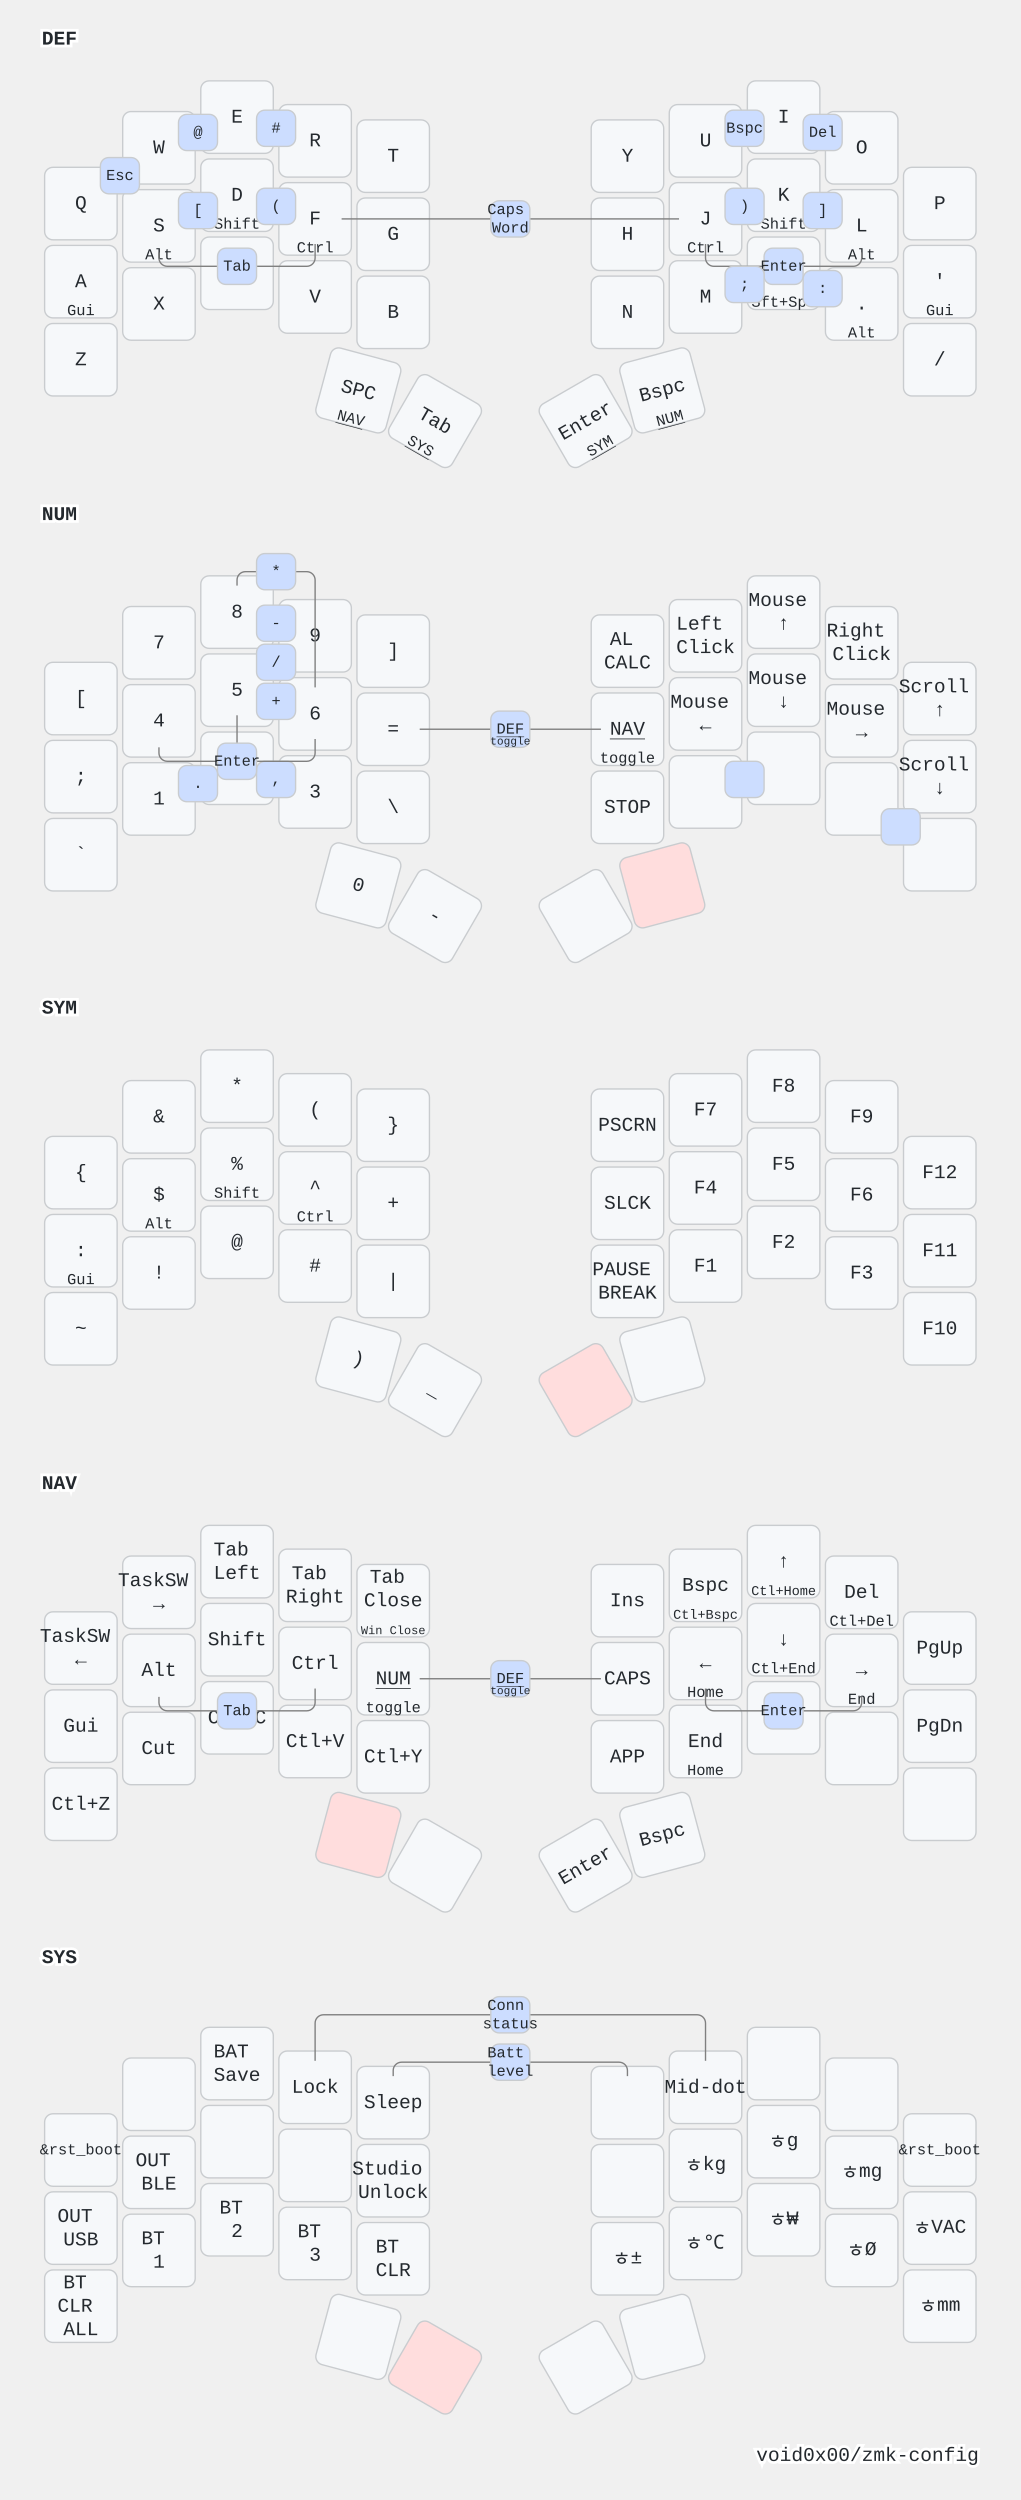
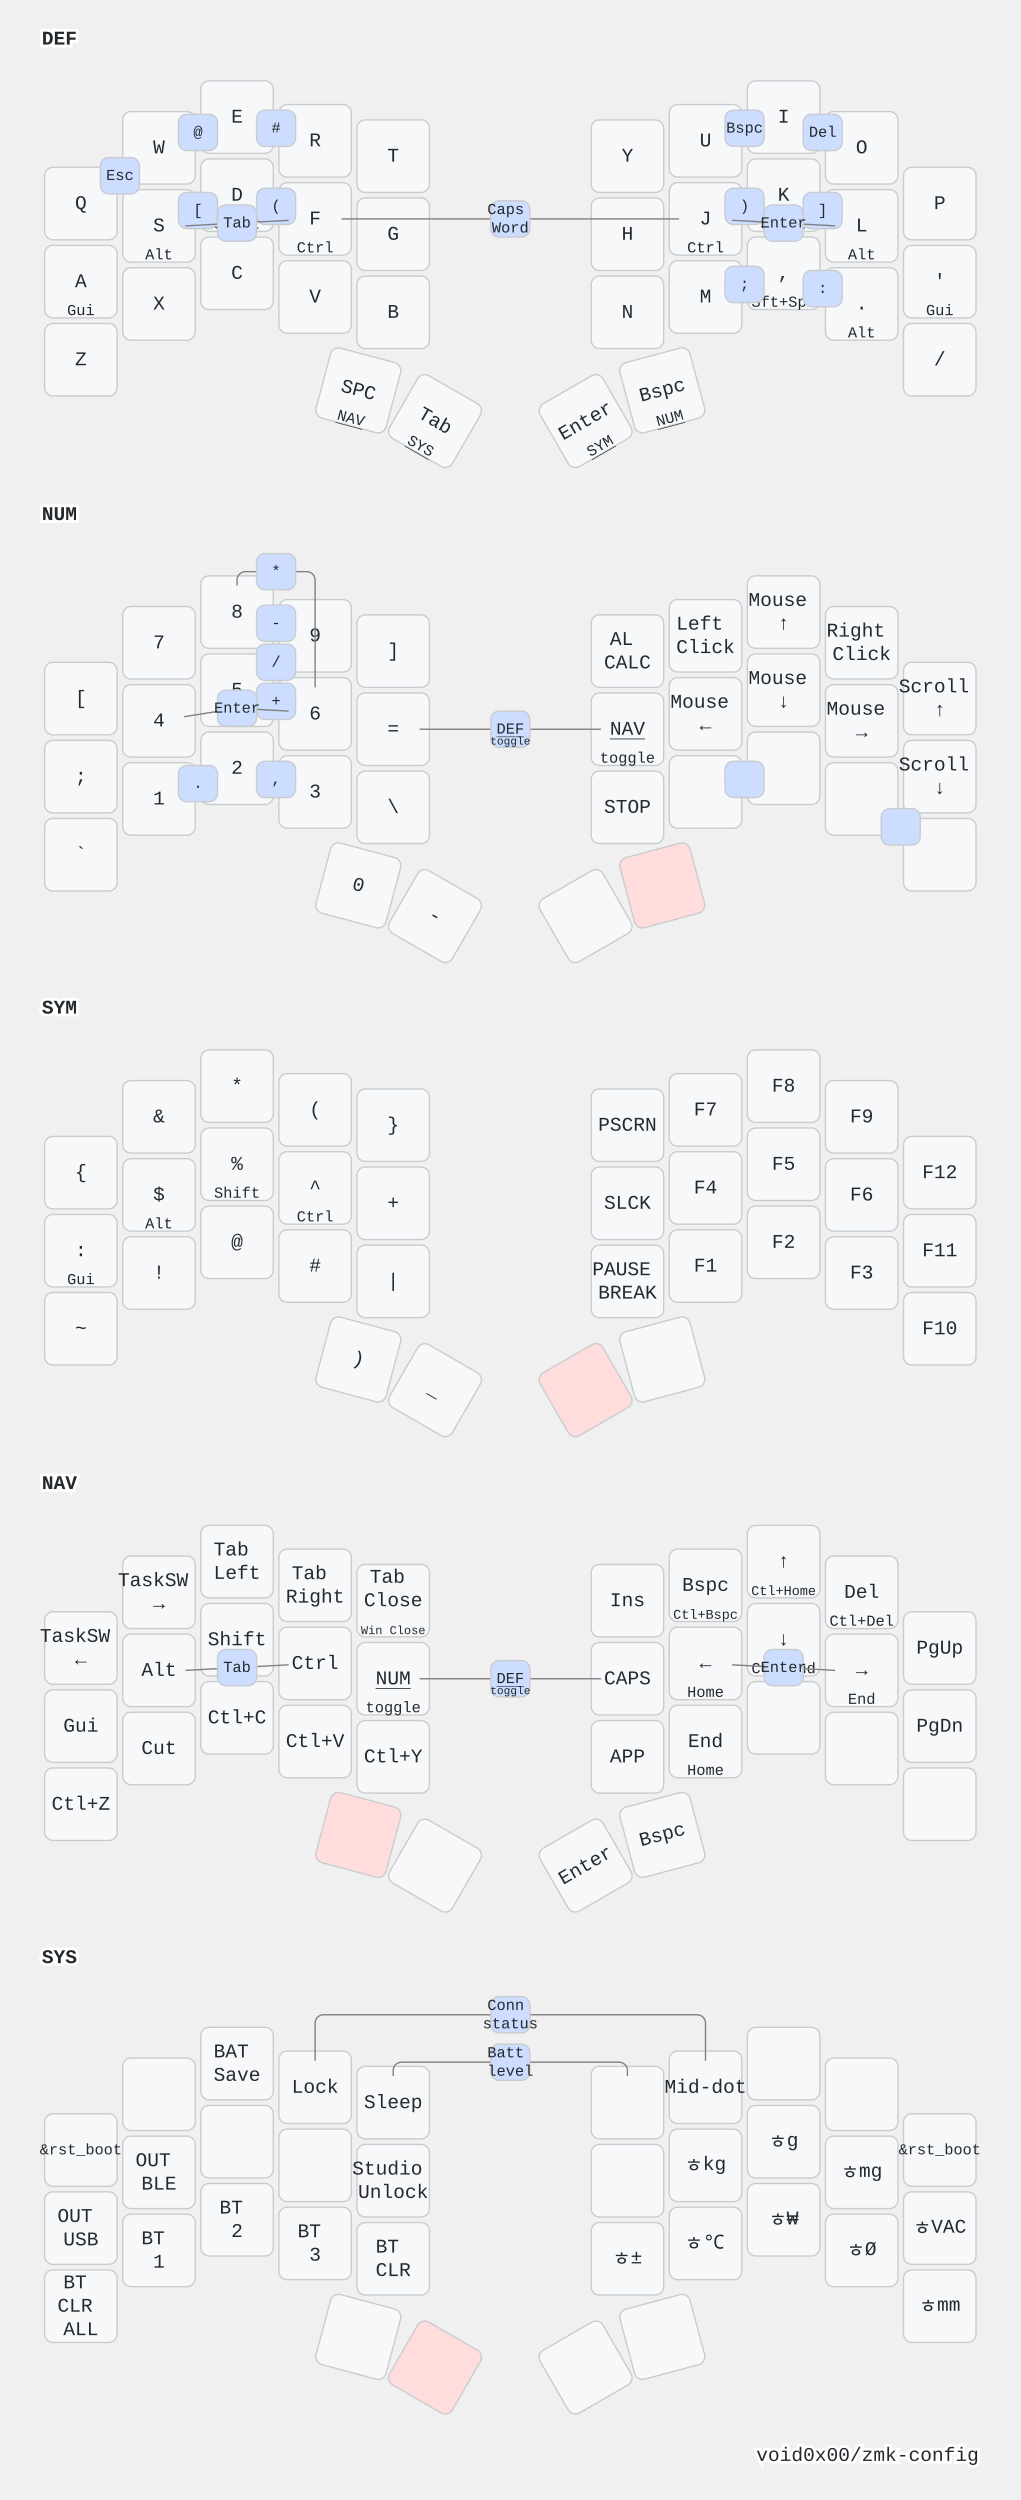
<svg xmlns="http://www.w3.org/2000/svg" xmlns:xlink="http://www.w3.org/1999/xlink" width="732" height="1793" viewBox="0 0 732 1793" class="keymap">
  <defs>/* start glyphs */
<svg id="mdi:play-pause">
      <svg id="mdi-play-pause" viewBox="0 0 24 24">
        <path d="M3,5V19L11,12M13,19H16V5H13M18,5V19H21V5" />
      </svg>
    </svg>
    <svg id="mdi:skip-backward">
      <svg id="mdi-skip-backward" viewBox="0 0 24 24">
        <path d="M20,5V19L13,12M6,5V19H4V5M13,5V19L6,12" />
      </svg>
    </svg>
    <svg id="mdi:skip-forward">
      <svg id="mdi-skip-forward" viewBox="0 0 24 24">
        <path d="M4,5V19L11,12M18,5V19H20V5M11,5V19L18,12" />
      </svg>
    </svg>
    <svg id="mdi:volume-high">
      <svg id="mdi-volume-high" viewBox="0 0 24 24">
        <path d="M14,3.23V5.29C16.89,6.15 19,8.83 19,12C19,15.17 16.89,17.84 14,18.7V20.77C18,19.86 21,16.28 21,12C21,7.72 18,4.14 14,3.23M16.5,12C16.5,10.23 15.5,8.71 14,7.97V16C15.5,15.29 16.5,13.76 16.5,12M3,9V15H7L12,20V4L7,9H3Z" />
      </svg>
    </svg>
    <svg id="mdi:volume-medium">
      <svg id="mdi-volume-medium" viewBox="0 0 24 24">
        <path d="M5,9V15H9L14,20V4L9,9M18.5,12C18.5,10.23 17.5,8.71 16,7.97V16C17.5,15.29 18.5,13.76 18.5,12Z" />
      </svg>
    </svg>
    <svg id="mdi:volume-off">
      <svg id="mdi-volume-off" viewBox="0 0 24 24">
        <path d="M12,4L9.91,6.09L12,8.18M4.27,3L3,4.27L7.73,9H3V15H7L12,20V13.27L16.25,17.53C15.58,18.04 14.83,18.46 14,18.7V20.77C15.38,20.45 16.63,19.82 17.68,18.96L19.73,21L21,19.73L12,10.73M19,12C19,12.94 18.8,13.82 18.46,14.64L19.97,16.15C20.62,14.91 21,13.5 21,12C21,7.72 18,4.14 14,3.23V5.29C16.89,6.15 19,8.83 19,12M16.5,12C16.5,10.23 15.5,8.71 14,7.97V10.18L16.45,12.63C16.5,12.43 16.5,12.21 16.5,12Z" />
      </svg>
    </svg>
  </defs>/* end glyphs */
<style>/* inherit to force styles through use tags */
svg path {
    fill: inherit;
}

/* font and background color specifications */
svg.keymap {
    font-family: SFMono-Regular,Consolas,Liberation Mono,Menlo,monospace;
    font-size: 14px;
    font-kerning: normal;
    text-rendering: optimizeLegibility;
    fill: #24292e;
}

/* default key styling */
rect.key {
    fill: #f6f8fa;
}

rect.key, rect.combo {
    stroke: #c9cccf;
    stroke-width: 1;
}

/* default key side styling, only used is draw_key_sides is set */
rect.side {
    filter: brightness(90%);
}

/* color accent for combo boxes */
rect.combo, rect.combo-separate {
    fill: #cdf;
}

/* color accent for held keys */
rect.held, rect.combo.held {
    fill: #fdd;
}

/* color accent for ghost (optional) keys */
rect.ghost, rect.combo.ghost {
    stroke-dasharray: 4, 4;
    stroke-width: 2;
}

text {
    text-anchor: middle;
    dominant-baseline: middle;
}

/* styling for layer labels */
text.label {
    font-weight: bold;
    text-anchor: start;
    stroke: white;
    stroke-width: 4;
    paint-order: stroke;
}

/* styling for optional footer */
text.footer {
    text-anchor: end;
    dominant-baseline: auto;
    stroke: white;
    stroke-width: 4;
    paint-order: stroke;
}

/* styling for combo tap, and key non-tap label text */
text.combo, text.hold, text.shifted, text.left, text.right {
    font-size: 11px;
}

text.hold {
    text-anchor: middle;
    dominant-baseline: auto;
}

text.shifted {
    text-anchor: middle;
    dominant-baseline: hanging;
}

text.left {
    text-anchor: start;
}

text.right {
    text-anchor: end;
}

text.layer-activator {
    text-decoration: underline;
}

/* styling for hold/shifted label text in combo box */
text.combo.hold, text.combo.shifted, text.combo.left, text.combo.right {
    font-size: 8px;
}

/* lighter symbol for transparent keys */
text.trans {
    fill: #7b7e81;
}

/* styling for combo dendrons */
path.combo {
    stroke-width: 1;
    stroke: gray;
    fill: none;
}

/* Start Tabler Icons Cleanup */
/* cannot use height/width with glyphs */
.icon-tabler &gt; path {
    fill: inherit;
    stroke: inherit;
    stroke-width: 2;
}
/* hide tabler's default box */
.icon-tabler &gt; path[stroke="none"][fill="none"] {
    visibility: hidden;
}
/* End Tabler Icons Cleanup */

@media (prefers-color-scheme: dark) {
svg.keymap { fill: #d1d6db; }
rect.key { fill: #3f4750; }
rect.key, rect.combo { stroke: #60666c; }
rect.combo, rect.combo-separate { fill: #1f3d7a; }
rect.held, rect.combo.held { fill: #854747; }
text.label, text.footer { stroke: black; }
text.trans { fill: #7e8184; }
path.combo { stroke: #7f7f7f; }

}</style>
  <g transform="translate(30, 0)" class="layer-DEF">
    <text x="0" y="28" class="label" id="DEF">DEF</text>
    <g transform="translate(0, 56)">
      <g transform="translate(28, 90)" class="key keypos-0">
        <rect rx="6" ry="6" x="-26" y="-26" width="52" height="52" class="key" />
        <text x="0" y="0" class="key tap">Q</text>
      </g>
      <g transform="translate(84, 50)" class="key keypos-1">
        <rect rx="6" ry="6" x="-26" y="-26" width="52" height="52" class="key" />
        <text x="0" y="0" class="key tap">W</text>
      </g>
      <g transform="translate(140, 28)" class="key keypos-2">
        <rect rx="6" ry="6" x="-26" y="-26" width="52" height="52" class="key" />
        <text x="0" y="0" class="key tap">E</text>
      </g>
      <g transform="translate(196, 45)" class="key keypos-3">
        <rect rx="6" ry="6" x="-26" y="-26" width="52" height="52" class="key" />
        <text x="0" y="0" class="key tap">R</text>
      </g>
      <g transform="translate(252, 56)" class="key keypos-4">
        <rect rx="6" ry="6" x="-26" y="-26" width="52" height="52" class="key" />
        <text x="0" y="0" class="key tap">T</text>
      </g>
      <g transform="translate(420, 56)" class="key keypos-5">
        <rect rx="6" ry="6" x="-26" y="-26" width="52" height="52" class="key" />
        <text x="0" y="0" class="key tap">Y</text>
      </g>
      <g transform="translate(476, 45)" class="key keypos-6">
        <rect rx="6" ry="6" x="-26" y="-26" width="52" height="52" class="key" />
        <text x="0" y="0" class="key tap">U</text>
      </g>
      <g transform="translate(532, 28)" class="key keypos-7">
        <rect rx="6" ry="6" x="-26" y="-26" width="52" height="52" class="key" />
        <text x="0" y="0" class="key tap">I</text>
      </g>
      <g transform="translate(588, 50)" class="key keypos-8">
        <rect rx="6" ry="6" x="-26" y="-26" width="52" height="52" class="key" />
        <text x="0" y="0" class="key tap">O</text>
      </g>
      <g transform="translate(644, 90)" class="key keypos-9">
        <rect rx="6" ry="6" x="-26" y="-26" width="52" height="52" class="key" />
        <text x="0" y="0" class="key tap">P</text>
      </g>
      <g transform="translate(28, 146)" class="key keypos-10">
        <rect rx="6" ry="6" x="-26" y="-26" width="52" height="52" class="key" />
        <text x="0" y="0" class="key tap">A</text>
        <text x="0" y="24" class="key hold">Gui</text>
      </g>
      <g transform="translate(84, 106)" class="key keypos-11">
        <rect rx="6" ry="6" x="-26" y="-26" width="52" height="52" class="key" />
        <text x="0" y="0" class="key tap">S</text>
        <text x="0" y="24" class="key hold">Alt</text>
      </g>
      <g transform="translate(140, 84)" class="key keypos-12">
        <rect rx="6" ry="6" x="-26" y="-26" width="52" height="52" class="key" />
        <text x="0" y="0" class="key tap">D</text>
        <text x="0" y="24" class="key hold">Shift</text>
      </g>
      <g transform="translate(196, 101)" class="key keypos-13">
        <rect rx="6" ry="6" x="-26" y="-26" width="52" height="52" class="key" />
        <text x="0" y="0" class="key tap">F</text>
        <text x="0" y="24" class="key hold">Ctrl</text>
      </g>
      <g transform="translate(252, 112)" class="key keypos-14">
        <rect rx="6" ry="6" x="-26" y="-26" width="52" height="52" class="key" />
        <text x="0" y="0" class="key tap">G</text>
      </g>
      <g transform="translate(420, 112)" class="key keypos-15">
        <rect rx="6" ry="6" x="-26" y="-26" width="52" height="52" class="key" />
        <text x="0" y="0" class="key tap">H</text>
      </g>
      <g transform="translate(476, 101)" class="key keypos-16">
        <rect rx="6" ry="6" x="-26" y="-26" width="52" height="52" class="key" />
        <text x="0" y="0" class="key tap">J</text>
        <text x="0" y="24" class="key hold">Ctrl</text>
      </g>
      <g transform="translate(532, 84)" class="key keypos-17">
        <rect rx="6" ry="6" x="-26" y="-26" width="52" height="52" class="key" />
        <text x="0" y="0" class="key tap">K</text>
        <text x="0" y="24" class="key hold">Shift</text>
      </g>
      <g transform="translate(588, 106)" class="key keypos-18">
        <rect rx="6" ry="6" x="-26" y="-26" width="52" height="52" class="key" />
        <text x="0" y="0" class="key tap">L</text>
        <text x="0" y="24" class="key hold">Alt</text>
      </g>
      <g transform="translate(644, 146)" class="key keypos-19">
        <rect rx="6" ry="6" x="-26" y="-26" width="52" height="52" class="key" />
        <text x="0" y="0" class="key tap">'</text>
        <text x="0" y="24" class="key hold">Gui</text>
      </g>
      <g transform="translate(28, 202)" class="key keypos-20">
        <rect rx="6" ry="6" x="-26" y="-26" width="52" height="52" class="key" />
        <text x="0" y="0" class="key tap">Z</text>
      </g>
      <g transform="translate(84, 162)" class="key keypos-21">
        <rect rx="6" ry="6" x="-26" y="-26" width="52" height="52" class="key" />
        <text x="0" y="0" class="key tap">X</text>
      </g>
      <g transform="translate(140, 140)" class="key keypos-22">
        <rect rx="6" ry="6" x="-26" y="-26" width="52" height="52" class="key" />
        <text x="0" y="0" class="key tap">C</text>
      </g>
      <g transform="translate(196, 157)" class="key keypos-23">
        <rect rx="6" ry="6" x="-26" y="-26" width="52" height="52" class="key" />
        <text x="0" y="0" class="key tap">V</text>
      </g>
      <g transform="translate(252, 168)" class="key keypos-24">
        <rect rx="6" ry="6" x="-26" y="-26" width="52" height="52" class="key" />
        <text x="0" y="0" class="key tap">B</text>
      </g>
      <g transform="translate(420, 168)" class="key keypos-25">
        <rect rx="6" ry="6" x="-26" y="-26" width="52" height="52" class="key" />
        <text x="0" y="0" class="key tap">N</text>
      </g>
      <g transform="translate(476, 157)" class="key keypos-26">
        <rect rx="6" ry="6" x="-26" y="-26" width="52" height="52" class="key" />
        <text x="0" y="0" class="key tap">M</text>
      </g>
      <g transform="translate(532, 140)" class="key keypos-27">
        <rect rx="6" ry="6" x="-26" y="-26" width="52" height="52" class="key" />
        <text x="0" y="0" class="key tap">,</text>
        <text x="0" y="24" class="key hold">Sft+Spc</text>
      </g>
      <g transform="translate(588, 162)" class="key keypos-28">
        <rect rx="6" ry="6" x="-26" y="-26" width="52" height="52" class="key" />
        <text x="0" y="0" class="key tap">.</text>
        <text x="0" y="24" class="key hold">Alt</text>
      </g>
      <g transform="translate(644, 202)" class="key keypos-29">
        <rect rx="6" ry="6" x="-26" y="-26" width="52" height="52" class="key" />
        <text x="0" y="0" class="key tap">/</text>
      </g>
      <g transform="translate(227, 224) rotate(15.0)" class="key keypos-30">
        <rect rx="6" ry="6" x="-26" y="-26" width="52" height="52" class="key" />
        <text x="0" y="0" class="key tap">SPC</text>
        <a href="#NAV">
          <text x="0" y="24" class="key hold layer-activator">NAV</text>
        </a>
      </g>
      <g transform="translate(282, 246) rotate(30.0)" class="key keypos-31">
        <rect rx="6" ry="6" x="-26" y="-26" width="52" height="52" class="key" />
        <text x="0" y="0" class="key tap">Tab</text>
        <a href="#SYS">
          <text x="0" y="24" class="key hold layer-activator">SYS</text>
        </a>
      </g>
      <g transform="translate(390, 246) rotate(-30.0)" class="key keypos-32">
        <rect rx="6" ry="6" x="-26" y="-26" width="52" height="52" class="key" />
        <text x="0" y="0" class="key tap">Enter</text>
        <a href="#SYM">
          <text x="0" y="24" class="key hold layer-activator">SYM</text>
        </a>
      </g>
      <g transform="translate(445, 224) rotate(-15.0)" class="key keypos-33">
        <rect rx="6" ry="6" x="-26" y="-26" width="52" height="52" class="key" />
        <text x="0" y="0" class="key tap">Bspc</text>
        <a href="#NUM">
          <text x="0" y="24" class="key hold layer-activator">NUM</text>
        </a>
      </g>
      <g class="combo combopos-0">
        <rect rx="6" ry="6" x="98" y="26" width="28" height="26" class="combo" />
        <text x="112" y="39" class="combo tap">@</text>
      </g>
      <g class="combo combopos-1">
        <rect rx="6" ry="6" x="154" y="23" width="28" height="26" class="combo" />
        <text x="168" y="36" class="combo tap">#</text>
      </g>
      <g class="combo combopos-2">
        <rect rx="6" ry="6" x="42" y="57" width="28" height="26" class="combo" />
        <text x="56" y="70" class="combo tap">Esc</text>
      </g>
      <g class="combo combopos-3">
        <rect rx="6" ry="6" x="546" y="26" width="28" height="26" class="combo" />
        <text x="560" y="39" class="combo tap">Del</text>
      </g>
      <g class="combo combopos-4">
        <rect rx="6" ry="6" x="490" y="23" width="28" height="26" class="combo" />
        <text x="504" y="36" class="combo tap">Bspc</text>
      </g>
      <g class="combo combopos-5">
        <rect rx="6" ry="6" x="154" y="79" width="28" height="26" class="combo" />
        <text x="168" y="92" class="combo tap">(</text>
      </g>
      <g class="combo combopos-6">
        <rect rx="6" ry="6" x="490" y="79" width="28" height="26" class="combo" />
        <text x="504" y="92" class="combo tap">)</text>
      </g>
      <g class="combo combopos-7">
        <rect rx="6" ry="6" x="98" y="82" width="28" height="26" class="combo" />
        <text x="112" y="95" class="combo tap">[</text>
      </g>
      <g class="combo combopos-8">
        <rect rx="6" ry="6" x="546" y="82" width="28" height="26" class="combo" />
        <text x="560" y="95" class="combo tap">]</text>
      </g>
      <g class="combo combopos-9">
-         <path d="M140,135 h-50 a6.0,6.0 0 0 1 -6.0,-6.0 v-4" class="combo" />
-         <path d="M140,135 h50 a6.0,6.0 0 0 0 6.0,-6.0 v-10" class="combo" />
-         <rect rx="6" ry="6" x="126" y="122" width="28" height="26" class="combo" />
-         <text x="140" y="135" class="combo tap">Tab</text>
+         <path d="M140,104 l-37,2" class="combo" />
+         <path d="M140,104 l37,-2" class="combo" />
+         <rect rx="6" ry="6" x="126" y="91" width="28" height="26" class="combo" />
+         <text x="140" y="104" class="combo tap">Tab</text>
      </g>
      <g class="combo combopos-10">
-         <path d="M532,135 h50 a6.0,6.0 0 0 0 6.0,-6.0 v-4" class="combo" />
-         <path d="M532,135 h-50 a6.0,6.0 0 0 1 -6.0,-6.0 v-10" class="combo" />
-         <rect rx="6" ry="6" x="518" y="122" width="28" height="26" class="combo" />
-         <text x="532" y="135" class="combo tap">Enter</text>
+         <path d="M532,104 l37,2" class="combo" />
+         <path d="M532,104 l-37,-2" class="combo" />
+         <rect rx="6" ry="6" x="518" y="91" width="28" height="26" class="combo" />
+         <text x="532" y="104" class="combo tap">Enter</text>
      </g>
      <g class="combo combopos-11">
        <rect rx="6" ry="6" x="490" y="135" width="28" height="26" class="combo" />
        <text x="504" y="148" class="combo tap">;</text>
      </g>
      <g class="combo combopos-12">
        <rect rx="6" ry="6" x="546" y="138" width="28" height="26" class="combo" />
        <text x="560" y="151" class="combo tap">:</text>
      </g>
      <g class="combo combopos-13">
        <path d="M336,101 l-121,0" class="combo" />
        <path d="M336,101 l121,0" class="combo" />
        <rect rx="6" ry="6" x="322" y="88" width="28" height="26" class="combo" />
        <text x="336" y="101" class="combo tap">
          <tspan x="336" dy="-0.6em">Caps</tspan>
          <tspan x="336" dy="1.2em">Word</tspan>
        </text>
      </g>
    </g>
  </g>
  <g transform="translate(30, 341)" class="layer-NUM">
    <text x="0" y="28" class="label" id="NUM">NUM</text>
    <g transform="translate(0, 70)">
      <g transform="translate(28, 90)" class="key keypos-0">
        <rect rx="6" ry="6" x="-26" y="-26" width="52" height="52" class="key" />
        <text x="0" y="0" class="key tap">[</text>
      </g>
      <g transform="translate(84, 50)" class="key keypos-1">
        <rect rx="6" ry="6" x="-26" y="-26" width="52" height="52" class="key" />
        <text x="0" y="0" class="key tap">7</text>
      </g>
      <g transform="translate(140, 28)" class="key keypos-2">
        <rect rx="6" ry="6" x="-26" y="-26" width="52" height="52" class="key" />
        <text x="0" y="0" class="key tap">8</text>
      </g>
      <g transform="translate(196, 45)" class="key keypos-3">
        <rect rx="6" ry="6" x="-26" y="-26" width="52" height="52" class="key" />
        <text x="0" y="0" class="key tap">9</text>
      </g>
      <g transform="translate(252, 56)" class="key keypos-4">
        <rect rx="6" ry="6" x="-26" y="-26" width="52" height="52" class="key" />
        <text x="0" y="0" class="key tap">]</text>
      </g>
      <g transform="translate(420, 56)" class="key keypos-5">
        <rect rx="6" ry="6" x="-26" y="-26" width="52" height="52" class="key" />
        <text x="0" y="0" class="key tap">
          <tspan x="0" dy="-0.6em">AL</tspan>
          <tspan x="0" dy="1.2em">CALC</tspan>
        </text>
      </g>
      <g transform="translate(476, 45)" class="key keypos-6">
        <rect rx="6" ry="6" x="-26" y="-26" width="52" height="52" class="key" />
        <text x="0" y="0" class="key tap">
          <tspan x="0" dy="-0.6em">Left</tspan>
          <tspan x="0" dy="1.2em">Click</tspan>
        </text>
      </g>
      <g transform="translate(532, 28)" class="key keypos-7">
        <rect rx="6" ry="6" x="-26" y="-26" width="52" height="52" class="key" />
        <text x="0" y="0" class="key tap">
          <tspan x="0" dy="-0.6em">Mouse</tspan>
          <tspan x="0" dy="1.2em">↑</tspan>
        </text>
      </g>
      <g transform="translate(588, 50)" class="key keypos-8">
        <rect rx="6" ry="6" x="-26" y="-26" width="52" height="52" class="key" />
        <text x="0" y="0" class="key tap">
          <tspan x="0" dy="-0.6em">Right</tspan>
          <tspan x="0" dy="1.2em">Click</tspan>
        </text>
      </g>
      <g transform="translate(644, 90)" class="key keypos-9">
        <rect rx="6" ry="6" x="-26" y="-26" width="52" height="52" class="key" />
        <text x="0" y="0" class="key tap">
          <tspan x="0" dy="-0.6em">Scroll</tspan>
          <tspan x="0" dy="1.2em">↑</tspan>
        </text>
      </g>
      <g transform="translate(28, 146)" class="key keypos-10">
        <rect rx="6" ry="6" x="-26" y="-26" width="52" height="52" class="key" />
        <text x="0" y="0" class="key tap">;</text>
      </g>
      <g transform="translate(84, 106)" class="key keypos-11">
        <rect rx="6" ry="6" x="-26" y="-26" width="52" height="52" class="key" />
        <text x="0" y="0" class="key tap">4</text>
      </g>
      <g transform="translate(140, 84)" class="key keypos-12">
        <rect rx="6" ry="6" x="-26" y="-26" width="52" height="52" class="key" />
        <text x="0" y="0" class="key tap">5</text>
      </g>
      <g transform="translate(196, 101)" class="key keypos-13">
        <rect rx="6" ry="6" x="-26" y="-26" width="52" height="52" class="key" />
        <text x="0" y="0" class="key tap">6</text>
      </g>
      <g transform="translate(252, 112)" class="key keypos-14">
        <rect rx="6" ry="6" x="-26" y="-26" width="52" height="52" class="key" />
        <text x="0" y="0" class="key tap">=</text>
      </g>
      <g transform="translate(420, 112)" class="key keypos-15">
        <rect rx="6" ry="6" x="-26" y="-26" width="52" height="52" class="key" />
        <a href="#NAV">
          <text x="0" y="0" class="key tap layer-activator">NAV</text>
        </a>
        <text x="0" y="24" class="key hold">toggle</text>
      </g>
      <g transform="translate(476, 101)" class="key keypos-16">
        <rect rx="6" ry="6" x="-26" y="-26" width="52" height="52" class="key" />
        <text x="0" y="0" class="key tap">
          <tspan x="0" dy="-0.6em">Mouse</tspan>
          <tspan x="0" dy="1.2em">←</tspan>
        </text>
      </g>
      <g transform="translate(532, 84)" class="key keypos-17">
        <rect rx="6" ry="6" x="-26" y="-26" width="52" height="52" class="key" />
        <text x="0" y="0" class="key tap">
          <tspan x="0" dy="-0.6em">Mouse</tspan>
          <tspan x="0" dy="1.2em">↓</tspan>
        </text>
      </g>
      <g transform="translate(588, 106)" class="key keypos-18">
        <rect rx="6" ry="6" x="-26" y="-26" width="52" height="52" class="key" />
        <text x="0" y="0" class="key tap">
          <tspan x="0" dy="-0.6em">Mouse</tspan>
          <tspan x="0" dy="1.2em">→</tspan>
        </text>
      </g>
      <g transform="translate(644, 146)" class="key keypos-19">
        <rect rx="6" ry="6" x="-26" y="-26" width="52" height="52" class="key" />
        <text x="0" y="0" class="key tap">
          <tspan x="0" dy="-0.6em">Scroll</tspan>
          <tspan x="0" dy="1.2em">↓</tspan>
        </text>
      </g>
      <g transform="translate(28, 202)" class="key keypos-20">
        <rect rx="6" ry="6" x="-26" y="-26" width="52" height="52" class="key" />
        <text x="0" y="0" class="key tap">`</text>
      </g>
      <g transform="translate(84, 162)" class="key keypos-21">
        <rect rx="6" ry="6" x="-26" y="-26" width="52" height="52" class="key" />
        <text x="0" y="0" class="key tap">1</text>
      </g>
      <g transform="translate(140, 140)" class="key keypos-22">
        <rect rx="6" ry="6" x="-26" y="-26" width="52" height="52" class="key" />
        <text x="0" y="0" class="key tap">2</text>
      </g>
      <g transform="translate(196, 157)" class="key keypos-23">
        <rect rx="6" ry="6" x="-26" y="-26" width="52" height="52" class="key" />
        <text x="0" y="0" class="key tap">3</text>
      </g>
      <g transform="translate(252, 168)" class="key keypos-24">
        <rect rx="6" ry="6" x="-26" y="-26" width="52" height="52" class="key" />
        <text x="0" y="0" class="key tap">\</text>
      </g>
      <g transform="translate(420, 168)" class="key keypos-25">
        <rect rx="6" ry="6" x="-26" y="-26" width="52" height="52" class="key" />
        <text x="0" y="0" class="key tap">STOP</text>
      </g>
      <g transform="translate(476, 157)" class="key keypos-26">
        <rect rx="6" ry="6" x="-26" y="-26" width="52" height="52" class="key" />
        <use href="#mdi:skip-backward" xlink:href="#mdi:skip-backward" x="-7" y="-7" height="14" width="14.0" class="key tap glyph mdi:skip-backward" />
      </g>
      <g transform="translate(532, 140)" class="key keypos-27">
        <rect rx="6" ry="6" x="-26" y="-26" width="52" height="52" class="key" />
        <use href="#mdi:skip-forward" xlink:href="#mdi:skip-forward" x="-7" y="-7" height="14" width="14.0" class="key tap glyph mdi:skip-forward" />
      </g>
      <g transform="translate(588, 162)" class="key keypos-28">
        <rect rx="6" ry="6" x="-26" y="-26" width="52" height="52" class="key" />
        <use href="#mdi:volume-medium" xlink:href="#mdi:volume-medium" x="-7" y="-7" height="14" width="14.0" class="key tap glyph mdi:volume-medium" />
      </g>
      <g transform="translate(644, 202)" class="key keypos-29">
        <rect rx="6" ry="6" x="-26" y="-26" width="52" height="52" class="key" />
        <use href="#mdi:volume-high" xlink:href="#mdi:volume-high" x="-7" y="-7" height="14" width="14.0" class="key tap glyph mdi:volume-high" />
      </g>
      <g transform="translate(227, 224) rotate(15.0)" class="key keypos-30">
        <rect rx="6" ry="6" x="-26" y="-26" width="52" height="52" class="key" />
        <text x="0" y="0" class="key tap">0</text>
      </g>
      <g transform="translate(282, 246) rotate(30.0)" class="key keypos-31">
        <rect rx="6" ry="6" x="-26" y="-26" width="52" height="52" class="key" />
        <text x="0" y="0" class="key tap">-</text>
      </g>
      <g transform="translate(390, 246) rotate(-30.0)" class="key trans keypos-32">
        <rect rx="6" ry="6" x="-26" y="-26" width="52" height="52" class="key trans" />
      </g>
      <g transform="translate(445, 224) rotate(-15.0)" class="key held keypos-33">
        <rect rx="6" ry="6" x="-26" y="-26" width="52" height="52" class="key held" />
      </g>
      <g class="combo combopos-0">
        <rect rx="6" ry="6" x="602" y="169" width="28" height="26" class="combo" />
        <use href="#mdi:volume-off" xlink:href="#mdi:volume-off" x="609" y="175" height="14" width="14.0" class="combo tap glyph mdi:volume-off" />
      </g>
      <g class="combo combopos-1">
        <rect rx="6" ry="6" x="490" y="135" width="28" height="26" class="combo" />
        <use href="#mdi:play-pause" xlink:href="#mdi:play-pause" x="497" y="141" height="14" width="14.0" class="combo tap glyph mdi:play-pause" />
      </g>
      <g class="combo combopos-2">
        <path d="M336,112 l-65,0" class="combo" />
        <path d="M336,112 l65,0" class="combo" />
        <rect rx="6" ry="6" x="322" y="99" width="28" height="26" class="combo" />
        <a href="#DEF">
          <text x="336" y="112" class="combo tap layer-activator">DEF</text>
        </a>
        <text x="336" y="123" class="combo hold">toggle</text>
      </g>
      <g class="combo combopos-3">
        <rect rx="6" ry="6" x="154" y="79" width="28" height="26" class="combo" />
        <text x="168" y="92" class="combo tap">+</text>
      </g>
      <g class="combo combopos-4">
        <rect rx="6" ry="6" x="154" y="23" width="28" height="26" class="combo" />
        <text x="168" y="36" class="combo tap">-</text>
      </g>
      <g class="combo combopos-5">
        <path d="M168,-1 h-22 a6.0,6.0 0 0 0 -6.0,6.0 v4" class="combo" />
        <path d="M168,-1 h22 a6.0,6.0 0 0 1 6.0,6.0 v77" class="combo" />
        <rect rx="6" ry="6" x="154" y="-14" width="28" height="26" class="combo" />
        <text x="168" y="-1" class="combo tap">*</text>
      </g>
      <g class="combo combopos-6">
        <rect rx="6" ry="6" x="154" y="51" width="28" height="26" class="combo" />
        <text x="168" y="64" class="combo tap">/</text>
      </g>
      <g class="combo combopos-7">
        <rect rx="6" ry="6" x="154" y="135" width="28" height="26" class="combo" />
        <text x="168" y="148" class="combo tap">,</text>
      </g>
      <g class="combo combopos-8">
        <rect rx="6" ry="6" x="98" y="138" width="28" height="26" class="combo" />
        <text x="112" y="151" class="combo tap">.</text>
      </g>
      <g class="combo combopos-9">
-         <path d="M140,135 h-50 a6.0,6.0 0 0 1 -6.0,-6.0 v-4" class="combo" />
-         <path d="M140,135 l0,-33" class="combo" />
-         <path d="M140,135 h50 a6.0,6.0 0 0 0 6.0,-6.0 v-10" class="combo" />
-         <rect rx="6" ry="6" x="126" y="122" width="28" height="26" class="combo" />
-         <text x="140" y="135" class="combo tap">Enter</text>
+         <path d="M140,97 l-38,6" class="combo" />
+         <path d="M140,97 l37,2" class="combo" />
+         <rect rx="6" ry="6" x="126" y="84" width="28" height="26" class="combo" />
+         <text x="140" y="97" class="combo tap">Enter</text>
      </g>
    </g>
  </g>
  <g transform="translate(30, 695)" class="layer-SYM">
    <text x="0" y="28" class="label" id="SYM">SYM</text>
    <g transform="translate(0, 56)">
      <g transform="translate(28, 90)" class="key keypos-0">
        <rect rx="6" ry="6" x="-26" y="-26" width="52" height="52" class="key" />
        <text x="0" y="0" class="key tap">{</text>
      </g>
      <g transform="translate(84, 50)" class="key keypos-1">
        <rect rx="6" ry="6" x="-26" y="-26" width="52" height="52" class="key" />
        <text x="0" y="0" class="key tap">&amp;</text>
      </g>
      <g transform="translate(140, 28)" class="key keypos-2">
        <rect rx="6" ry="6" x="-26" y="-26" width="52" height="52" class="key" />
        <text x="0" y="0" class="key tap">*</text>
      </g>
      <g transform="translate(196, 45)" class="key keypos-3">
        <rect rx="6" ry="6" x="-26" y="-26" width="52" height="52" class="key" />
        <text x="0" y="0" class="key tap">(</text>
      </g>
      <g transform="translate(252, 56)" class="key keypos-4">
        <rect rx="6" ry="6" x="-26" y="-26" width="52" height="52" class="key" />
        <text x="0" y="0" class="key tap">}</text>
      </g>
      <g transform="translate(420, 56)" class="key keypos-5">
        <rect rx="6" ry="6" x="-26" y="-26" width="52" height="52" class="key" />
        <text x="0" y="0" class="key tap">PSCRN</text>
      </g>
      <g transform="translate(476, 45)" class="key keypos-6">
        <rect rx="6" ry="6" x="-26" y="-26" width="52" height="52" class="key" />
        <text x="0" y="0" class="key tap">F7</text>
      </g>
      <g transform="translate(532, 28)" class="key keypos-7">
        <rect rx="6" ry="6" x="-26" y="-26" width="52" height="52" class="key" />
        <text x="0" y="0" class="key tap">F8</text>
      </g>
      <g transform="translate(588, 50)" class="key keypos-8">
        <rect rx="6" ry="6" x="-26" y="-26" width="52" height="52" class="key" />
        <text x="0" y="0" class="key tap">F9</text>
      </g>
      <g transform="translate(644, 90)" class="key keypos-9">
        <rect rx="6" ry="6" x="-26" y="-26" width="52" height="52" class="key" />
        <text x="0" y="0" class="key tap">F12</text>
      </g>
      <g transform="translate(28, 146)" class="key keypos-10">
        <rect rx="6" ry="6" x="-26" y="-26" width="52" height="52" class="key" />
        <text x="0" y="0" class="key tap">:</text>
        <text x="0" y="24" class="key hold">Gui</text>
      </g>
      <g transform="translate(84, 106)" class="key keypos-11">
        <rect rx="6" ry="6" x="-26" y="-26" width="52" height="52" class="key" />
        <text x="0" y="0" class="key tap">$</text>
        <text x="0" y="24" class="key hold">Alt</text>
      </g>
      <g transform="translate(140, 84)" class="key keypos-12">
        <rect rx="6" ry="6" x="-26" y="-26" width="52" height="52" class="key" />
        <text x="0" y="0" class="key tap">%</text>
        <text x="0" y="24" class="key hold">Shift</text>
      </g>
      <g transform="translate(196, 101)" class="key keypos-13">
        <rect rx="6" ry="6" x="-26" y="-26" width="52" height="52" class="key" />
        <text x="0" y="0" class="key tap">^</text>
        <text x="0" y="24" class="key hold">Ctrl</text>
      </g>
      <g transform="translate(252, 112)" class="key keypos-14">
        <rect rx="6" ry="6" x="-26" y="-26" width="52" height="52" class="key" />
        <text x="0" y="0" class="key tap">+</text>
      </g>
      <g transform="translate(420, 112)" class="key keypos-15">
        <rect rx="6" ry="6" x="-26" y="-26" width="52" height="52" class="key" />
        <text x="0" y="0" class="key tap">SLCK</text>
      </g>
      <g transform="translate(476, 101)" class="key keypos-16">
        <rect rx="6" ry="6" x="-26" y="-26" width="52" height="52" class="key" />
        <text x="0" y="0" class="key tap">F4</text>
      </g>
      <g transform="translate(532, 84)" class="key keypos-17">
        <rect rx="6" ry="6" x="-26" y="-26" width="52" height="52" class="key" />
        <text x="0" y="0" class="key tap">F5</text>
      </g>
      <g transform="translate(588, 106)" class="key keypos-18">
        <rect rx="6" ry="6" x="-26" y="-26" width="52" height="52" class="key" />
        <text x="0" y="0" class="key tap">F6</text>
      </g>
      <g transform="translate(644, 146)" class="key keypos-19">
        <rect rx="6" ry="6" x="-26" y="-26" width="52" height="52" class="key" />
        <text x="0" y="0" class="key tap">F11</text>
      </g>
      <g transform="translate(28, 202)" class="key keypos-20">
        <rect rx="6" ry="6" x="-26" y="-26" width="52" height="52" class="key" />
        <text x="0" y="0" class="key tap">~</text>
      </g>
      <g transform="translate(84, 162)" class="key keypos-21">
        <rect rx="6" ry="6" x="-26" y="-26" width="52" height="52" class="key" />
        <text x="0" y="0" class="key tap">!</text>
      </g>
      <g transform="translate(140, 140)" class="key keypos-22">
        <rect rx="6" ry="6" x="-26" y="-26" width="52" height="52" class="key" />
        <text x="0" y="0" class="key tap">@</text>
      </g>
      <g transform="translate(196, 157)" class="key keypos-23">
        <rect rx="6" ry="6" x="-26" y="-26" width="52" height="52" class="key" />
        <text x="0" y="0" class="key tap">#</text>
      </g>
      <g transform="translate(252, 168)" class="key keypos-24">
        <rect rx="6" ry="6" x="-26" y="-26" width="52" height="52" class="key" />
        <text x="0" y="0" class="key tap">|</text>
      </g>
      <g transform="translate(420, 168)" class="key keypos-25">
        <rect rx="6" ry="6" x="-26" y="-26" width="52" height="52" class="key" />
        <text x="0" y="0" class="key tap">
          <tspan x="0" dy="-0.6em">PAUSE</tspan>
          <tspan x="0" dy="1.2em">BREAK</tspan>
        </text>
      </g>
      <g transform="translate(476, 157)" class="key keypos-26">
        <rect rx="6" ry="6" x="-26" y="-26" width="52" height="52" class="key" />
        <text x="0" y="0" class="key tap">F1</text>
      </g>
      <g transform="translate(532, 140)" class="key keypos-27">
        <rect rx="6" ry="6" x="-26" y="-26" width="52" height="52" class="key" />
        <text x="0" y="0" class="key tap">F2</text>
      </g>
      <g transform="translate(588, 162)" class="key keypos-28">
        <rect rx="6" ry="6" x="-26" y="-26" width="52" height="52" class="key" />
        <text x="0" y="0" class="key tap">F3</text>
      </g>
      <g transform="translate(644, 202)" class="key keypos-29">
        <rect rx="6" ry="6" x="-26" y="-26" width="52" height="52" class="key" />
        <text x="0" y="0" class="key tap">F10</text>
      </g>
      <g transform="translate(227, 224) rotate(15.0)" class="key keypos-30">
        <rect rx="6" ry="6" x="-26" y="-26" width="52" height="52" class="key" />
        <text x="0" y="0" class="key tap">)</text>
      </g>
      <g transform="translate(282, 246) rotate(30.0)" class="key keypos-31">
        <rect rx="6" ry="6" x="-26" y="-26" width="52" height="52" class="key" />
        <text x="0" y="0" class="key tap">_</text>
      </g>
      <g transform="translate(390, 246) rotate(-30.0)" class="key held keypos-32">
        <rect rx="6" ry="6" x="-26" y="-26" width="52" height="52" class="key held" />
      </g>
      <g transform="translate(445, 224) rotate(-15.0)" class="key trans keypos-33">
        <rect rx="6" ry="6" x="-26" y="-26" width="52" height="52" class="key trans" />
      </g>
    </g>
  </g>
  <g transform="translate(30, 1036)" class="layer-NAV">
    <text x="0" y="28" class="label" id="NAV">NAV</text>
    <g transform="translate(0, 56)">
      <g transform="translate(28, 90)" class="key keypos-0">
        <rect rx="6" ry="6" x="-26" y="-26" width="52" height="52" class="key" />
        <text x="0" y="0" class="key tap">
          <tspan x="0" dy="-0.6em">TaskSW</tspan>
          <tspan x="0" dy="1.2em">←</tspan>
        </text>
      </g>
      <g transform="translate(84, 50)" class="key keypos-1">
        <rect rx="6" ry="6" x="-26" y="-26" width="52" height="52" class="key" />
        <text x="0" y="0" class="key tap">
          <tspan x="0" dy="-0.6em">TaskSW</tspan>
          <tspan x="0" dy="1.2em">→</tspan>
        </text>
      </g>
      <g transform="translate(140, 28)" class="key keypos-2">
        <rect rx="6" ry="6" x="-26" y="-26" width="52" height="52" class="key" />
        <text x="0" y="0" class="key tap">
          <tspan x="0" dy="-0.6em">Tab</tspan>
          <tspan x="0" dy="1.2em">Left</tspan>
        </text>
      </g>
      <g transform="translate(196, 45)" class="key keypos-3">
        <rect rx="6" ry="6" x="-26" y="-26" width="52" height="52" class="key" />
        <text x="0" y="0" class="key tap">
          <tspan x="0" dy="-0.6em">Tab</tspan>
          <tspan x="0" dy="1.2em">Right</tspan>
        </text>
      </g>
      <g transform="translate(252, 56)" class="key keypos-4">
        <rect rx="6" ry="6" x="-26" y="-26" width="52" height="52" class="key" />
        <text x="0" y="0" class="key tap">
          <tspan x="0" dy="-1.2em">Tab</tspan>
          <tspan x="0" dy="1.2em">Close</tspan>
        </text>
        <text x="0" y="24" class="key hold">
          <tspan style="font-size: 78%">Win Close</tspan>
        </text>
      </g>
      <g transform="translate(420, 56)" class="key keypos-5">
        <rect rx="6" ry="6" x="-26" y="-26" width="52" height="52" class="key" />
        <text x="0" y="0" class="key tap">Ins</text>
      </g>
      <g transform="translate(476, 45)" class="key keypos-6">
        <rect rx="6" ry="6" x="-26" y="-26" width="52" height="52" class="key" />
        <text x="0" y="0" class="key tap">Bspc</text>
        <text x="0" y="24" class="key hold">
          <tspan style="font-size: 88%">Ctl+Bspc</tspan>
        </text>
      </g>
      <g transform="translate(532, 28)" class="key keypos-7">
        <rect rx="6" ry="6" x="-26" y="-26" width="52" height="52" class="key" />
        <text x="0" y="0" class="key tap">↑</text>
        <text x="0" y="24" class="key hold">
          <tspan style="font-size: 88%">Ctl+Home</tspan>
        </text>
      </g>
      <g transform="translate(588, 50)" class="key keypos-8">
        <rect rx="6" ry="6" x="-26" y="-26" width="52" height="52" class="key" />
        <text x="0" y="0" class="key tap">Del</text>
        <text x="0" y="24" class="key hold">Ctl+Del</text>
      </g>
      <g transform="translate(644, 90)" class="key keypos-9">
        <rect rx="6" ry="6" x="-26" y="-26" width="52" height="52" class="key" />
        <text x="0" y="0" class="key tap">PgUp</text>
      </g>
      <g transform="translate(28, 146)" class="key keypos-10">
        <rect rx="6" ry="6" x="-26" y="-26" width="52" height="52" class="key" />
        <text x="0" y="0" class="key tap">Gui</text>
      </g>
      <g transform="translate(84, 106)" class="key keypos-11">
        <rect rx="6" ry="6" x="-26" y="-26" width="52" height="52" class="key" />
        <text x="0" y="0" class="key tap">Alt</text>
      </g>
      <g transform="translate(140, 84)" class="key keypos-12">
        <rect rx="6" ry="6" x="-26" y="-26" width="52" height="52" class="key" />
        <text x="0" y="0" class="key tap">Shift</text>
      </g>
      <g transform="translate(196, 101)" class="key keypos-13">
        <rect rx="6" ry="6" x="-26" y="-26" width="52" height="52" class="key" />
        <text x="0" y="0" class="key tap">Ctrl</text>
      </g>
      <g transform="translate(252, 112)" class="key keypos-14">
        <rect rx="6" ry="6" x="-26" y="-26" width="52" height="52" class="key" />
        <a href="#NUM">
          <text x="0" y="0" class="key tap layer-activator">NUM</text>
        </a>
        <text x="0" y="24" class="key hold">toggle</text>
      </g>
      <g transform="translate(420, 112)" class="key keypos-15">
        <rect rx="6" ry="6" x="-26" y="-26" width="52" height="52" class="key" />
        <text x="0" y="0" class="key tap">CAPS</text>
      </g>
      <g transform="translate(476, 101)" class="key keypos-16">
        <rect rx="6" ry="6" x="-26" y="-26" width="52" height="52" class="key" />
        <text x="0" y="0" class="key tap">←</text>
        <text x="0" y="24" class="key hold">Home</text>
      </g>
      <g transform="translate(532, 84)" class="key keypos-17">
        <rect rx="6" ry="6" x="-26" y="-26" width="52" height="52" class="key" />
        <text x="0" y="0" class="key tap">↓</text>
        <text x="0" y="24" class="key hold">Ctl+End</text>
      </g>
      <g transform="translate(588, 106)" class="key keypos-18">
        <rect rx="6" ry="6" x="-26" y="-26" width="52" height="52" class="key" />
        <text x="0" y="0" class="key tap">→</text>
        <text x="0" y="24" class="key hold">End</text>
      </g>
      <g transform="translate(644, 146)" class="key keypos-19">
        <rect rx="6" ry="6" x="-26" y="-26" width="52" height="52" class="key" />
        <text x="0" y="0" class="key tap">PgDn</text>
      </g>
      <g transform="translate(28, 202)" class="key keypos-20">
        <rect rx="6" ry="6" x="-26" y="-26" width="52" height="52" class="key" />
        <text x="0" y="0" class="key tap">Ctl+Z</text>
      </g>
      <g transform="translate(84, 162)" class="key keypos-21">
        <rect rx="6" ry="6" x="-26" y="-26" width="52" height="52" class="key" />
        <text x="0" y="0" class="key tap">Cut</text>
      </g>
      <g transform="translate(140, 140)" class="key keypos-22">
        <rect rx="6" ry="6" x="-26" y="-26" width="52" height="52" class="key" />
        <text x="0" y="0" class="key tap">Ctl+C</text>
      </g>
      <g transform="translate(196, 157)" class="key keypos-23">
        <rect rx="6" ry="6" x="-26" y="-26" width="52" height="52" class="key" />
        <text x="0" y="0" class="key tap">Ctl+V</text>
      </g>
      <g transform="translate(252, 168)" class="key keypos-24">
        <rect rx="6" ry="6" x="-26" y="-26" width="52" height="52" class="key" />
        <text x="0" y="0" class="key tap">Ctl+Y</text>
      </g>
      <g transform="translate(420, 168)" class="key keypos-25">
        <rect rx="6" ry="6" x="-26" y="-26" width="52" height="52" class="key" />
        <text x="0" y="0" class="key tap">APP</text>
      </g>
      <g transform="translate(476, 157)" class="key keypos-26">
        <rect rx="6" ry="6" x="-26" y="-26" width="52" height="52" class="key" />
        <text x="0" y="0" class="key tap">End</text>
        <text x="0" y="24" class="key hold">Home</text>
      </g>
      <g transform="translate(532, 140)" class="key keypos-27">
        <rect rx="6" ry="6" x="-26" y="-26" width="52" height="52" class="key" />
      </g>
      <g transform="translate(588, 162)" class="key keypos-28">
        <rect rx="6" ry="6" x="-26" y="-26" width="52" height="52" class="key" />
      </g>
      <g transform="translate(644, 202)" class="key keypos-29">
        <rect rx="6" ry="6" x="-26" y="-26" width="52" height="52" class="key" />
      </g>
      <g transform="translate(227, 224) rotate(15.0)" class="key held keypos-30">
        <rect rx="6" ry="6" x="-26" y="-26" width="52" height="52" class="key held" />
      </g>
      <g transform="translate(282, 246) rotate(30.0)" class="key trans keypos-31">
        <rect rx="6" ry="6" x="-26" y="-26" width="52" height="52" class="key trans" />
      </g>
      <g transform="translate(390, 246) rotate(-30.0)" class="key keypos-32">
        <rect rx="6" ry="6" x="-26" y="-26" width="52" height="52" class="key" />
        <text x="0" y="0" class="key tap">Enter</text>
      </g>
      <g transform="translate(445, 224) rotate(-15.0)" class="key keypos-33">
        <rect rx="6" ry="6" x="-26" y="-26" width="52" height="52" class="key" />
        <text x="0" y="0" class="key tap">Bspc</text>
      </g>
      <g class="combo combopos-0">
-         <path d="M140,135 h-50 a6.0,6.0 0 0 1 -6.0,-6.0 v-4" class="combo" />
-         <path d="M140,135 h50 a6.0,6.0 0 0 0 6.0,-6.0 v-10" class="combo" />
-         <rect rx="6" ry="6" x="126" y="122" width="28" height="26" class="combo" />
-         <text x="140" y="135" class="combo tap">Tab</text>
+         <path d="M140,104 l-37,2" class="combo" />
+         <path d="M140,104 l37,-2" class="combo" />
+         <rect rx="6" ry="6" x="126" y="91" width="28" height="26" class="combo" />
+         <text x="140" y="104" class="combo tap">Tab</text>
      </g>
      <g class="combo combopos-1">
-         <path d="M532,135 h50 a6.0,6.0 0 0 0 6.0,-6.0 v-4" class="combo" />
-         <path d="M532,135 h-50 a6.0,6.0 0 0 1 -6.0,-6.0 v-10" class="combo" />
-         <rect rx="6" ry="6" x="518" y="122" width="28" height="26" class="combo" />
-         <text x="532" y="135" class="combo tap">Enter</text>
+         <path d="M532,104 l37,2" class="combo" />
+         <path d="M532,104 l-37,-2" class="combo" />
+         <rect rx="6" ry="6" x="518" y="91" width="28" height="26" class="combo" />
+         <text x="532" y="104" class="combo tap">Enter</text>
      </g>
      <g class="combo combopos-2">
        <path d="M336,112 l-65,0" class="combo" />
        <path d="M336,112 l65,0" class="combo" />
        <rect rx="6" ry="6" x="322" y="99" width="28" height="26" class="combo" />
        <a href="#DEF">
          <text x="336" y="112" class="combo tap layer-activator">DEF</text>
        </a>
        <text x="336" y="123" class="combo hold">toggle</text>
      </g>
    </g>
  </g>
  <g transform="translate(30, 1376)" class="layer-SYS">
    <text x="0" y="28" class="label" id="SYS">SYS</text>
    <g transform="translate(0, 76)">
      <g transform="translate(28, 90)" class="key keypos-0">
        <rect rx="6" ry="6" x="-26" y="-26" width="52" height="52" class="key" />
        <text x="0" y="0" class="key tap">
          <tspan style="font-size: 78%">&amp;rst_boot</tspan>
        </text>
      </g>
      <g transform="translate(84, 50)" class="key keypos-1">
        <rect rx="6" ry="6" x="-26" y="-26" width="52" height="52" class="key" />
      </g>
      <g transform="translate(140, 28)" class="key keypos-2">
        <rect rx="6" ry="6" x="-26" y="-26" width="52" height="52" class="key" />
        <text x="0" y="0" class="key tap">
          <tspan x="0" dy="-0.6em">BAT</tspan>
          <tspan x="0" dy="1.2em">Save</tspan>
        </text>
      </g>
      <g transform="translate(196, 45)" class="key keypos-3">
        <rect rx="6" ry="6" x="-26" y="-26" width="52" height="52" class="key" />
        <text x="0" y="0" class="key tap">Lock</text>
      </g>
      <g transform="translate(252, 56)" class="key keypos-4">
        <rect rx="6" ry="6" x="-26" y="-26" width="52" height="52" class="key" />
        <text x="0" y="0" class="key tap">Sleep</text>
      </g>
      <g transform="translate(420, 56)" class="key keypos-5">
        <rect rx="6" ry="6" x="-26" y="-26" width="52" height="52" class="key" />
      </g>
      <g transform="translate(476, 45)" class="key keypos-6">
        <rect rx="6" ry="6" x="-26" y="-26" width="52" height="52" class="key" />
        <text x="0" y="0" class="key tap">Mid-dot</text>
      </g>
      <g transform="translate(532, 28)" class="key keypos-7">
        <rect rx="6" ry="6" x="-26" y="-26" width="52" height="52" class="key" />
      </g>
      <g transform="translate(588, 50)" class="key keypos-8">
        <rect rx="6" ry="6" x="-26" y="-26" width="52" height="52" class="key" />
      </g>
      <g transform="translate(644, 90)" class="key keypos-9">
        <rect rx="6" ry="6" x="-26" y="-26" width="52" height="52" class="key" />
        <text x="0" y="0" class="key tap">
          <tspan style="font-size: 78%">&amp;rst_boot</tspan>
        </text>
      </g>
      <g transform="translate(28, 146)" class="key keypos-10">
        <rect rx="6" ry="6" x="-26" y="-26" width="52" height="52" class="key" />
        <text x="0" y="0" class="key tap">
          <tspan x="0" dy="-0.6em">OUT</tspan>
          <tspan x="0" dy="1.2em">USB</tspan>
        </text>
      </g>
      <g transform="translate(84, 106)" class="key keypos-11">
        <rect rx="6" ry="6" x="-26" y="-26" width="52" height="52" class="key" />
        <text x="0" y="0" class="key tap">
          <tspan x="0" dy="-0.6em">OUT</tspan>
          <tspan x="0" dy="1.2em">BLE</tspan>
        </text>
      </g>
      <g transform="translate(140, 84)" class="key keypos-12">
        <rect rx="6" ry="6" x="-26" y="-26" width="52" height="52" class="key" />
      </g>
      <g transform="translate(196, 101)" class="key keypos-13">
        <rect rx="6" ry="6" x="-26" y="-26" width="52" height="52" class="key" />
      </g>
      <g transform="translate(252, 112)" class="key keypos-14">
        <rect rx="6" ry="6" x="-26" y="-26" width="52" height="52" class="key" />
        <text x="0" y="0" class="key tap">
          <tspan x="0" dy="-0.6em">Studio</tspan>
          <tspan x="0" dy="1.2em">Unlock</tspan>
        </text>
      </g>
      <g transform="translate(420, 112)" class="key keypos-15">
        <rect rx="6" ry="6" x="-26" y="-26" width="52" height="52" class="key" />
      </g>
      <g transform="translate(476, 101)" class="key keypos-16">
        <rect rx="6" ry="6" x="-26" y="-26" width="52" height="52" class="key" />
        <text x="0" y="0" class="key tap">ㅎkg</text>
      </g>
      <g transform="translate(532, 84)" class="key keypos-17">
        <rect rx="6" ry="6" x="-26" y="-26" width="52" height="52" class="key" />
        <text x="0" y="0" class="key tap">ㅎg</text>
      </g>
      <g transform="translate(588, 106)" class="key keypos-18">
        <rect rx="6" ry="6" x="-26" y="-26" width="52" height="52" class="key" />
        <text x="0" y="0" class="key tap">ㅎmg</text>
      </g>
      <g transform="translate(644, 146)" class="key keypos-19">
        <rect rx="6" ry="6" x="-26" y="-26" width="52" height="52" class="key" />
        <text x="0" y="0" class="key tap">ㅎVAC</text>
      </g>
      <g transform="translate(28, 202)" class="key keypos-20">
        <rect rx="6" ry="6" x="-26" y="-26" width="52" height="52" class="key" />
        <text x="0" y="0" class="key tap">
          <tspan x="0" dy="-1.2em">BT</tspan>
          <tspan x="0" dy="1.2em">CLR</tspan>
          <tspan x="0" dy="1.2em">ALL</tspan>
        </text>
      </g>
      <g transform="translate(84, 162)" class="key keypos-21">
        <rect rx="6" ry="6" x="-26" y="-26" width="52" height="52" class="key" />
        <text x="0" y="0" class="key tap">
          <tspan x="0" dy="-0.6em">BT</tspan>
          <tspan x="0" dy="1.2em">1</tspan>
        </text>
      </g>
      <g transform="translate(140, 140)" class="key keypos-22">
        <rect rx="6" ry="6" x="-26" y="-26" width="52" height="52" class="key" />
        <text x="0" y="0" class="key tap">
          <tspan x="0" dy="-0.6em">BT</tspan>
          <tspan x="0" dy="1.2em">2</tspan>
        </text>
      </g>
      <g transform="translate(196, 157)" class="key keypos-23">
        <rect rx="6" ry="6" x="-26" y="-26" width="52" height="52" class="key" />
        <text x="0" y="0" class="key tap">
          <tspan x="0" dy="-0.6em">BT</tspan>
          <tspan x="0" dy="1.2em">3</tspan>
        </text>
      </g>
      <g transform="translate(252, 168)" class="key keypos-24">
        <rect rx="6" ry="6" x="-26" y="-26" width="52" height="52" class="key" />
        <text x="0" y="0" class="key tap">
          <tspan x="0" dy="-0.6em">BT</tspan>
          <tspan x="0" dy="1.2em">CLR</tspan>
        </text>
      </g>
      <g transform="translate(420, 168)" class="key keypos-25">
        <rect rx="6" ry="6" x="-26" y="-26" width="52" height="52" class="key" />
        <text x="0" y="0" class="key tap">ㅎ±</text>
      </g>
      <g transform="translate(476, 157)" class="key keypos-26">
        <rect rx="6" ry="6" x="-26" y="-26" width="52" height="52" class="key" />
        <text x="0" y="0" class="key tap">ㅎ℃</text>
      </g>
      <g transform="translate(532, 140)" class="key keypos-27">
        <rect rx="6" ry="6" x="-26" y="-26" width="52" height="52" class="key" />
        <text x="0" y="0" class="key tap">ㅎ₩</text>
      </g>
      <g transform="translate(588, 162)" class="key keypos-28">
        <rect rx="6" ry="6" x="-26" y="-26" width="52" height="52" class="key" />
        <text x="0" y="0" class="key tap">ㅎØ</text>
      </g>
      <g transform="translate(644, 202)" class="key keypos-29">
        <rect rx="6" ry="6" x="-26" y="-26" width="52" height="52" class="key" />
        <text x="0" y="0" class="key tap">ㅎmm</text>
      </g>
      <g transform="translate(227, 224) rotate(15.0)" class="key trans keypos-30">
        <rect rx="6" ry="6" x="-26" y="-26" width="52" height="52" class="key trans" />
      </g>
      <g transform="translate(282, 246) rotate(30.0)" class="key held keypos-31">
        <rect rx="6" ry="6" x="-26" y="-26" width="52" height="52" class="key held" />
      </g>
      <g transform="translate(390, 246) rotate(-30.0)" class="key trans keypos-32">
        <rect rx="6" ry="6" x="-26" y="-26" width="52" height="52" class="key trans" />
      </g>
      <g transform="translate(445, 224) rotate(-15.0)" class="key trans keypos-33">
        <rect rx="6" ry="6" x="-26" y="-26" width="52" height="52" class="key trans" />
      </g>
      <g class="combo combopos-0">
        <path d="M336,27 h-78 a6.0,6.0 0 0 0 -6.0,6.0 v4" class="combo" />
        <path d="M336,27 h78 a6.0,6.0 0 0 1 6.0,6.0 v4" class="combo" />
        <rect rx="6" ry="6" x="322" y="14" width="28" height="26" class="combo" />
        <text x="336" y="27" class="combo tap">
          <tspan x="336" dy="-0.6em">Batt</tspan>
          <tspan x="336" dy="1.2em">level</tspan>
        </text>
      </g>
      <g class="combo combopos-1">
        <path d="M336,-7 h-134 a6.0,6.0 0 0 0 -6.0,6.0 v27" class="combo" />
        <path d="M336,-7 h134 a6.0,6.0 0 0 1 6.0,6.0 v27" class="combo" />
        <rect rx="6" ry="6" x="322" y="-20" width="28" height="26" class="combo" />
        <text x="336" y="-7" class="combo tap">
          <tspan x="336" dy="-0.6em">Conn</tspan>
          <tspan x="336" dy="1.2em">status</tspan>
        </text>
      </g>
    </g>
  </g>
  <text x="702.0" y="1765.0" class="footer">void0x00/zmk-config</text>
</svg>
